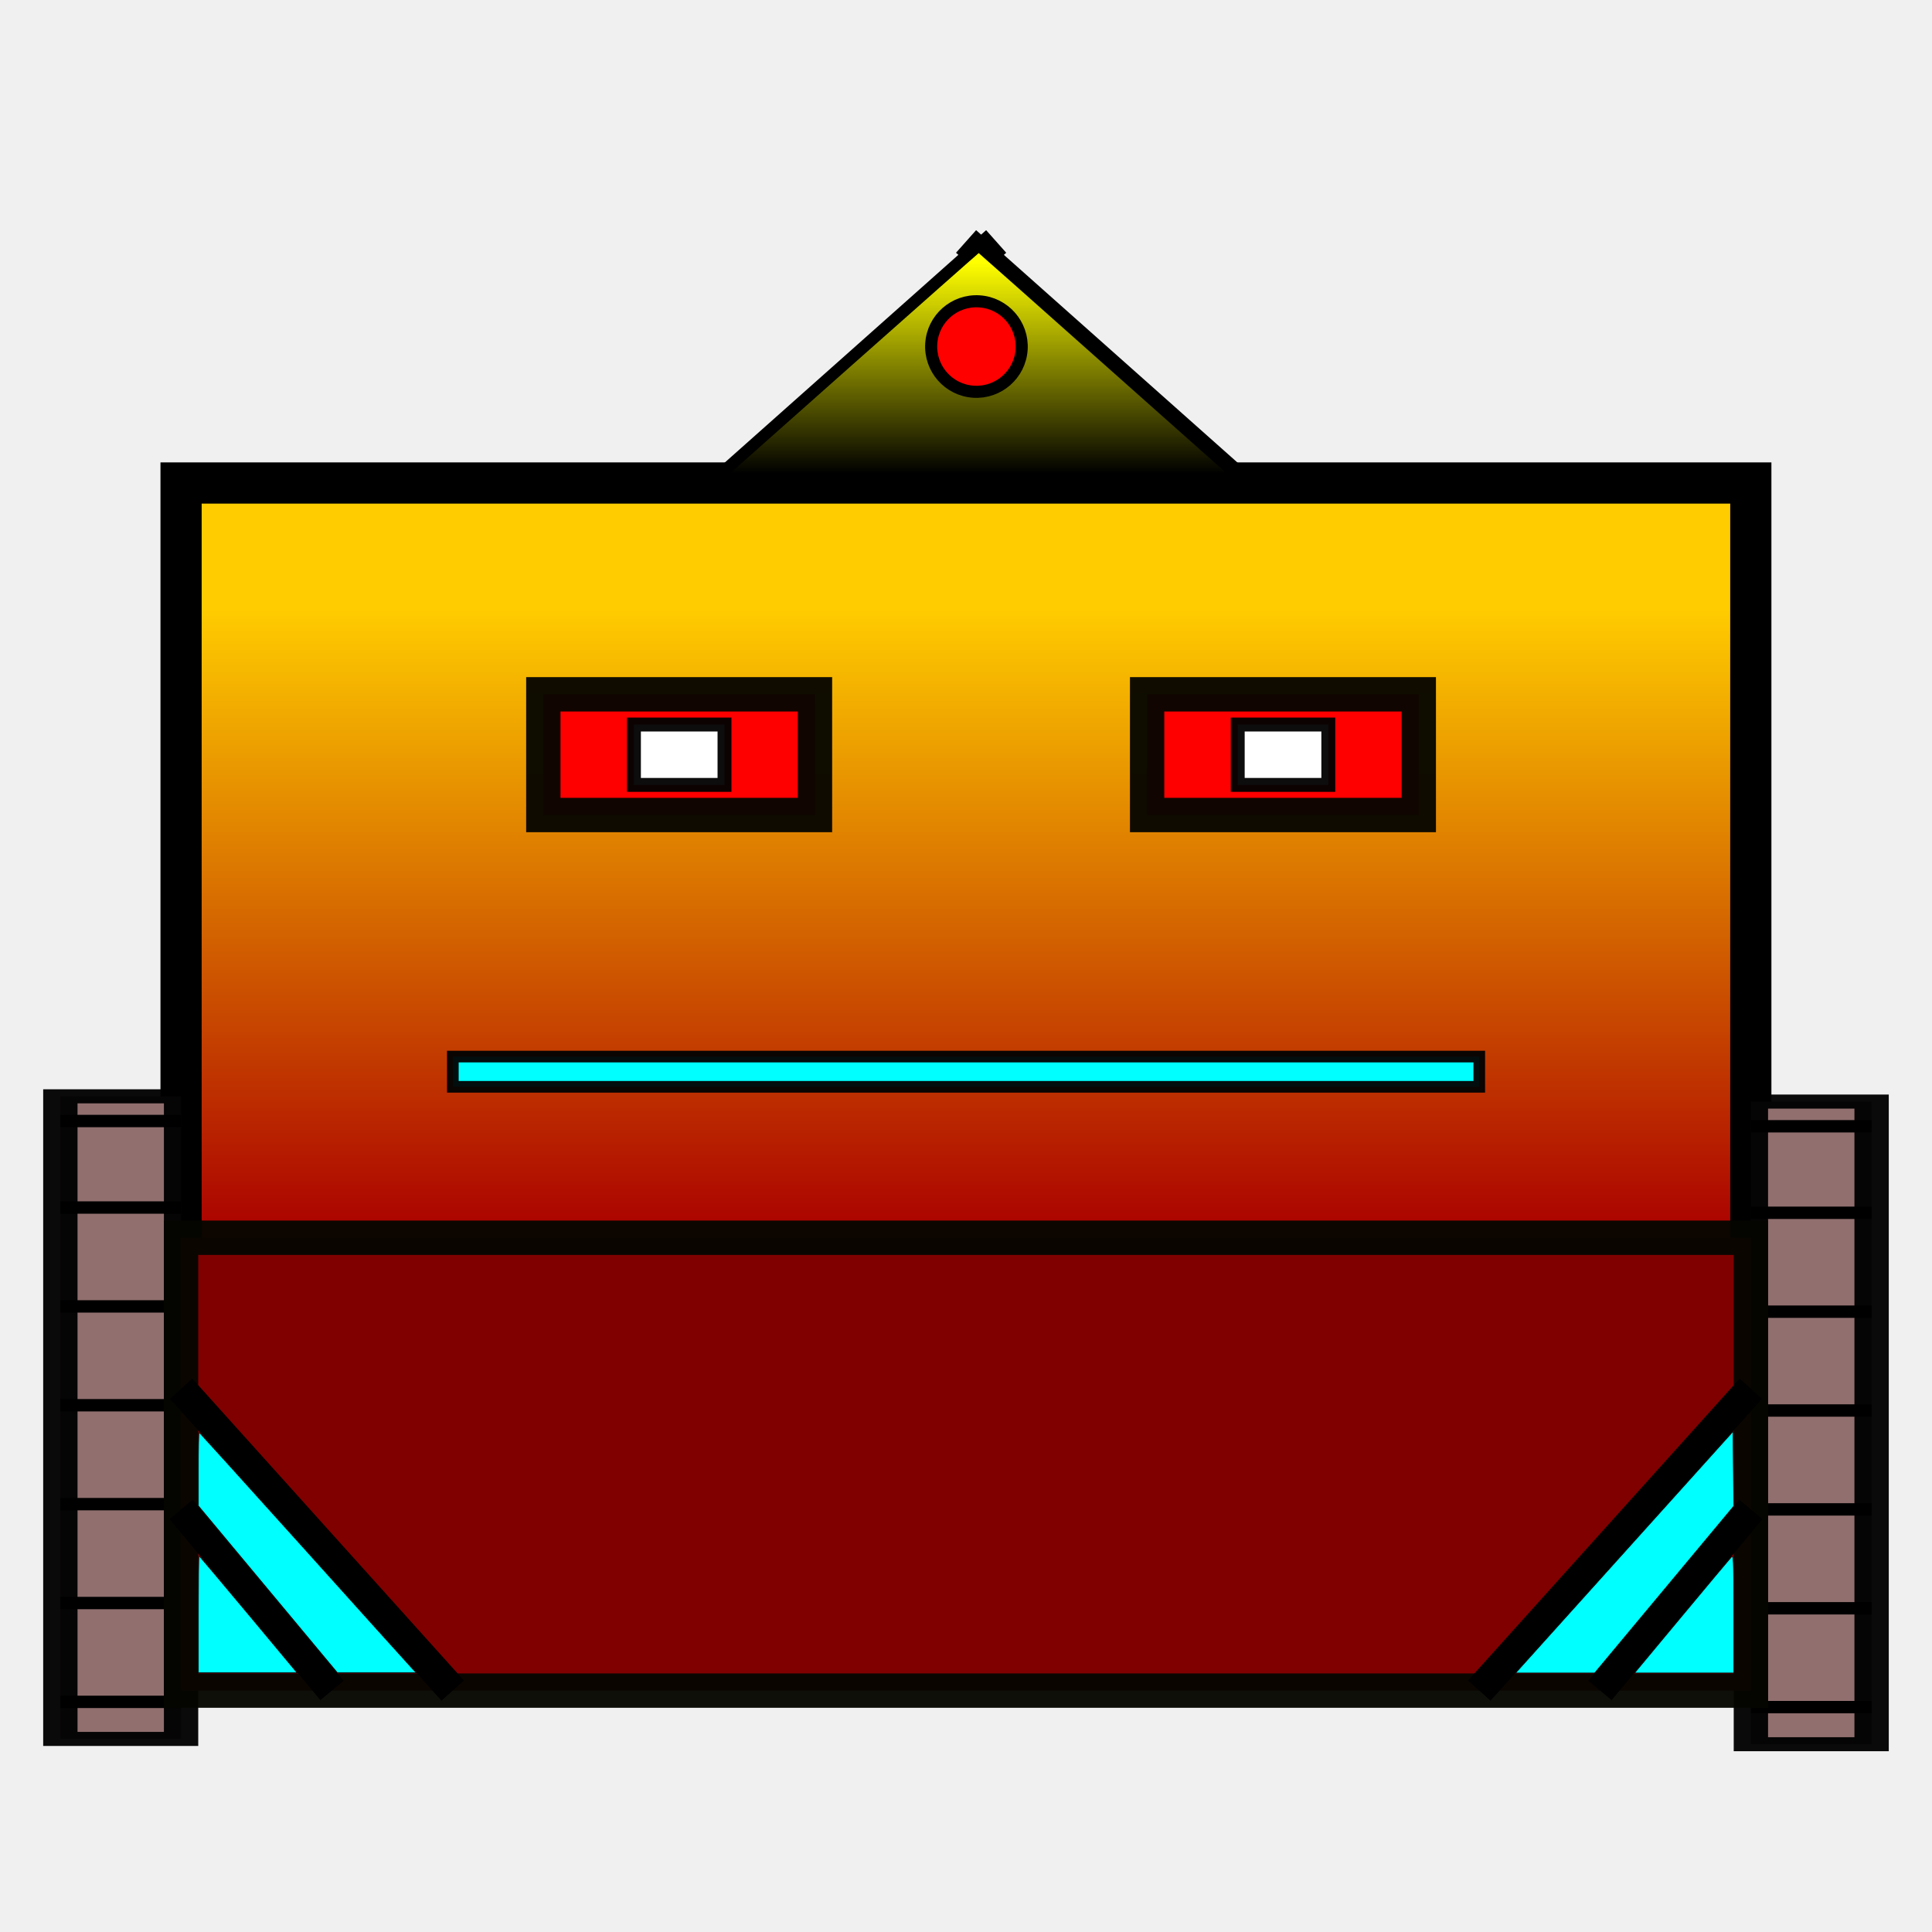
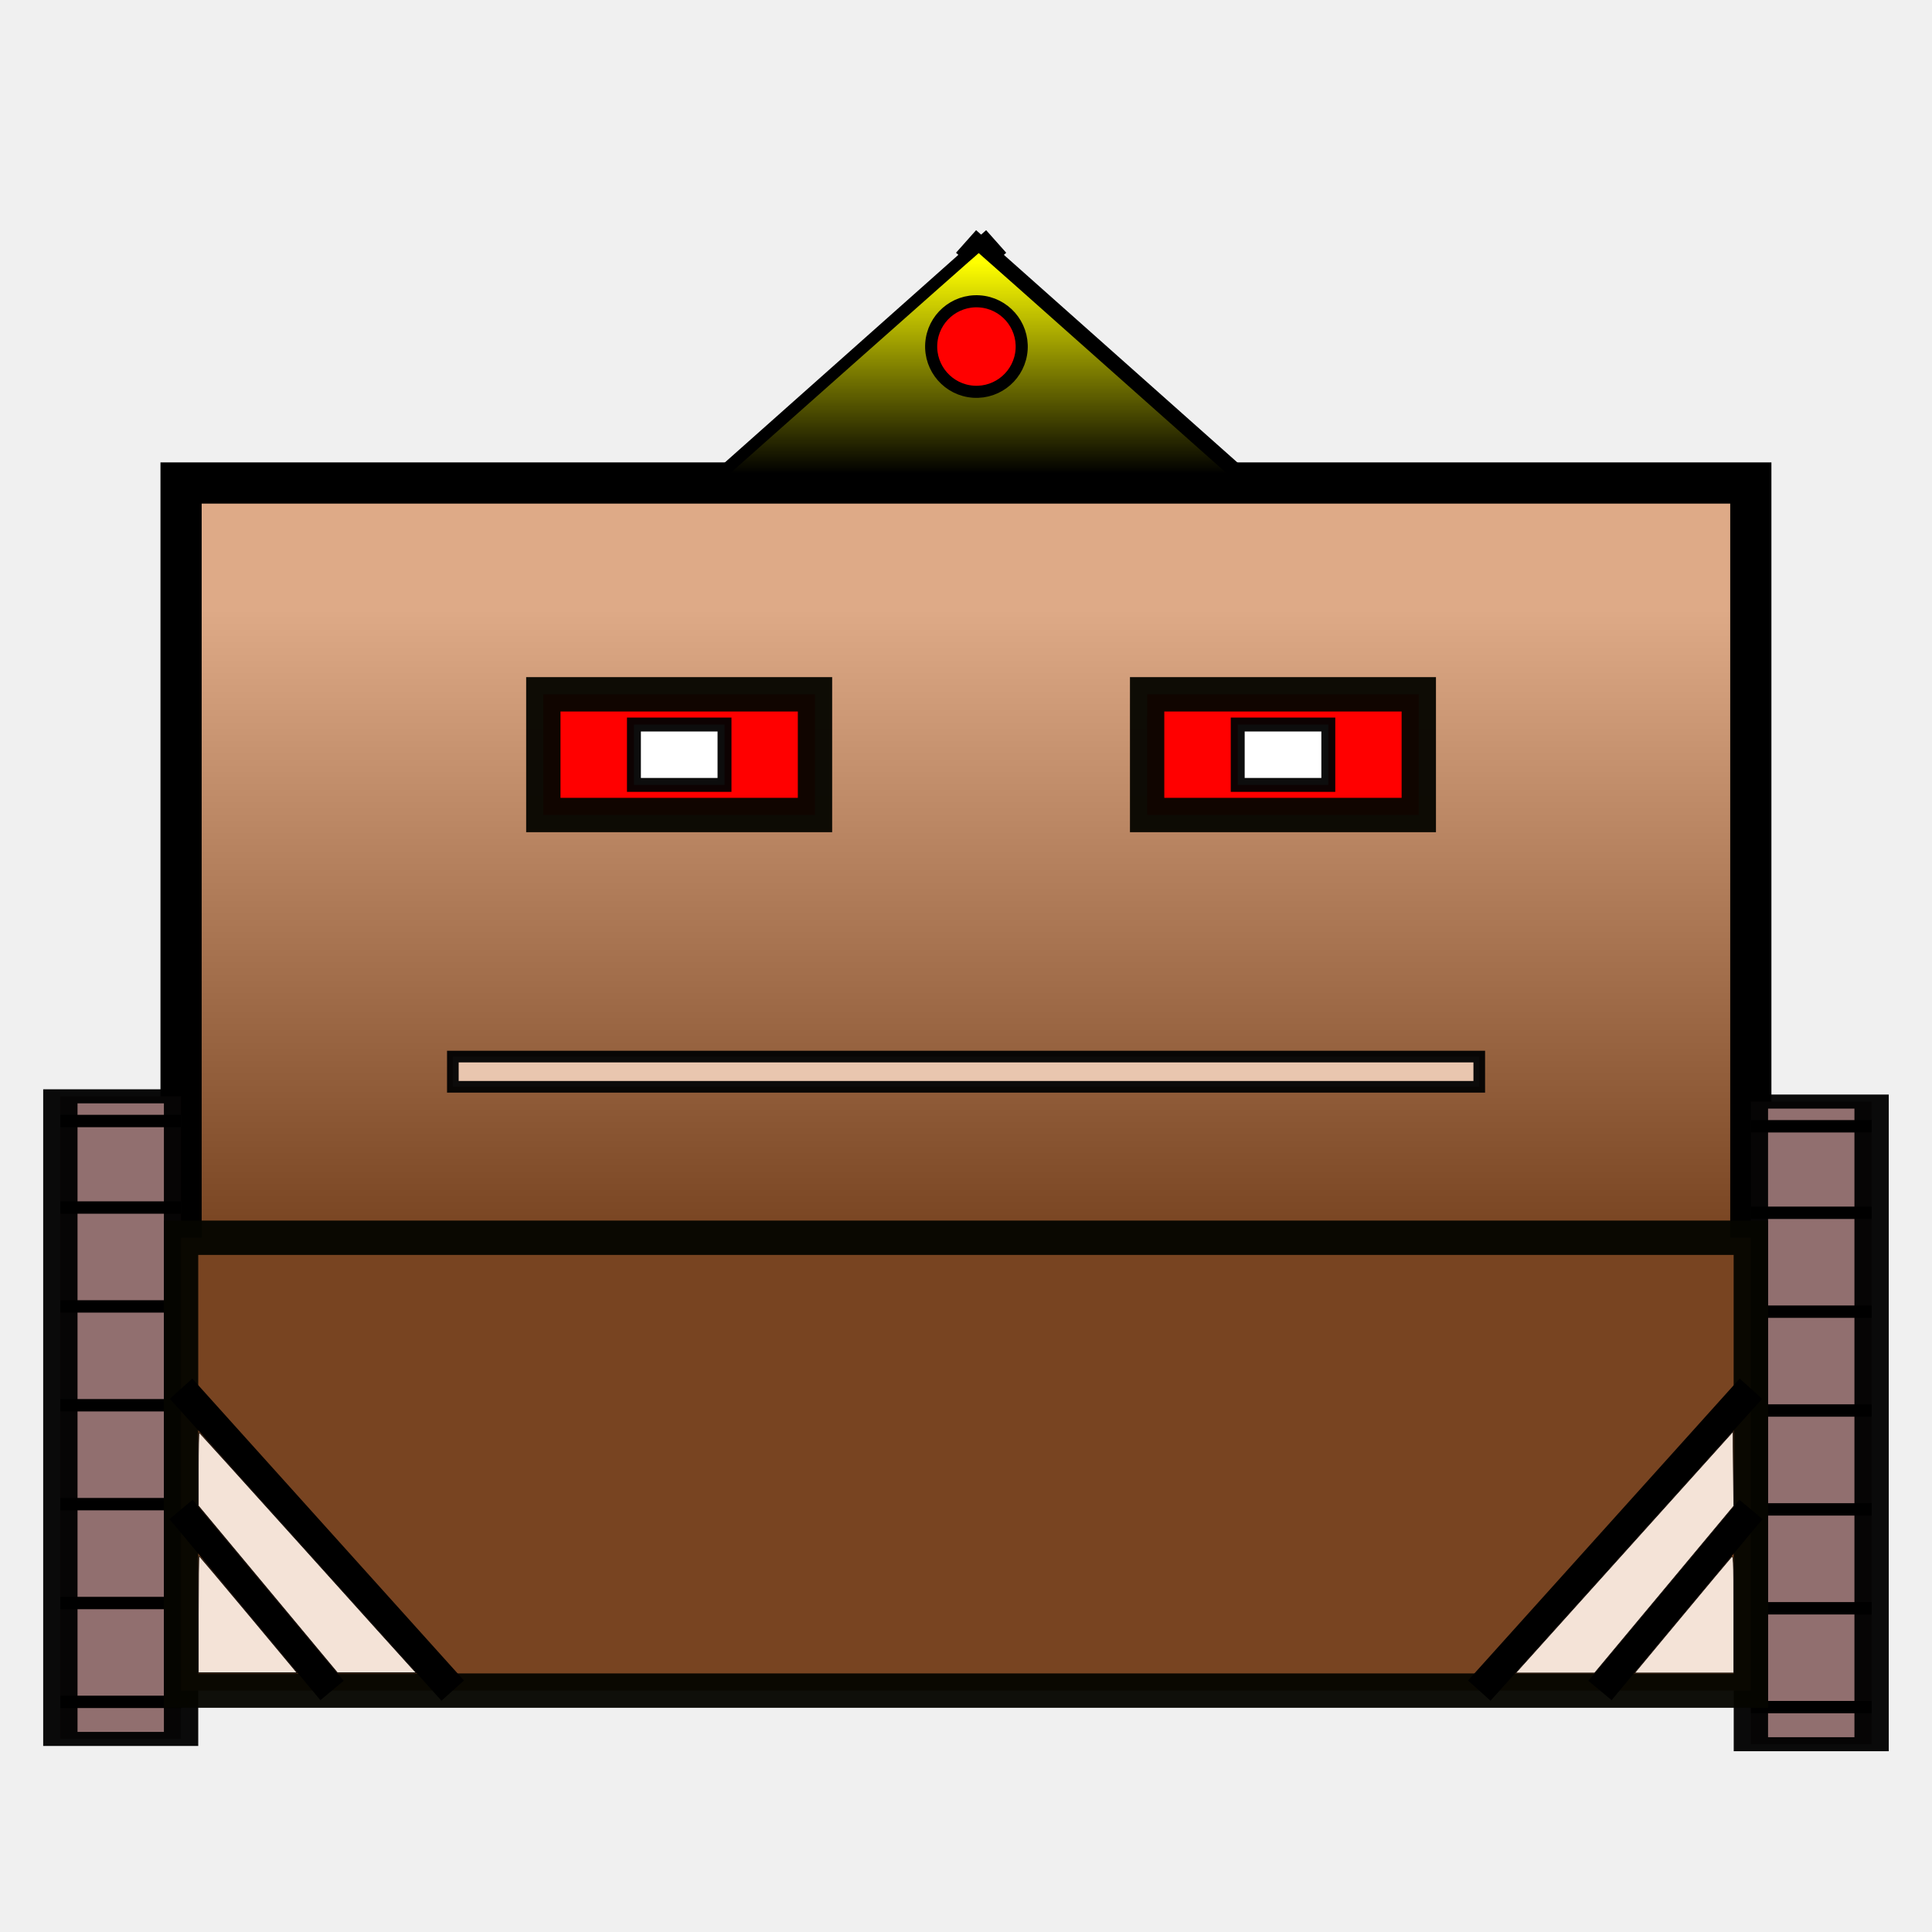
<svg xmlns="http://www.w3.org/2000/svg" xmlns:xlink="http://www.w3.org/1999/xlink" width="64" height="64" viewBox="0 0 16.933 16.933" version="1.1" id="svg8">
  <defs id="defs2">
    <linearGradient id="linearGradient2827">
      <stop style="stop-color:#ffff00;stop-opacity:1;" offset="0" id="stop2823" />
      <stop style="stop-color:#000000;stop-opacity:1" offset="1" id="stop2825" />
    </linearGradient>
    <linearGradient id="linearGradient2380">
-       <stop style="stop-color:#aa0000;stop-opacity:1;" offset="0" id="stop2376" />
-       <stop style="stop-color:#ffcc00;stop-opacity:1" offset="1" id="stop2378" />
+       <stop style="stop-color:#784421;stop-opacity:1" offset="0" id="stop2376" />
+       <stop style="stop-color:#deaa87;stop-opacity:1" offset="1" id="stop2378" />
    </linearGradient>
    <linearGradient xlink:href="#linearGradient2380" id="linearGradient2382" x1="12.7" y1="294.883" x2="12.7" y2="284.3" gradientUnits="userSpaceOnUse" gradientTransform="matrix(1,0,0,0.5200006,1.4666667e-7,137.5645)" />
    <linearGradient xlink:href="#linearGradient2827" id="linearGradient2829" x1="30" y1="8" x2="30" y2="15" gradientUnits="userSpaceOnUse" gradientTransform="matrix(0.2645833,0,0,0.2645833,0.6393005,280.2486)" />
  </defs>
  <g id="layer1" transform="translate(0,-280.0667)">
    <rect style="fill:url(#linearGradient2382);fill-opacity:1;fill-rule:evenodd;stroke:#000000;stroke-width:0.361;stroke-linecap:round;stroke-linejoin:miter;stroke-miterlimit:4;stroke-dasharray:none;stroke-dashoffset:0;stroke-opacity:1;paint-order:normal" id="rect817" width="13.758" height="6.879" x="1.587" y="284.3" />
    <g transform="matrix(1,0,0,0.4093938,14.81667,174.3055)" id="g2505-1">
      <rect y="281.919" x="0.529" height="13.758" width="1.058" id="rect839-9-3" style="fill:#916f6f;fill-opacity:1;fill-rule:evenodd;stroke:#000001;stroke-width:0.301;stroke-linecap:round;stroke-linejoin:miter;stroke-miterlimit:4;stroke-dasharray:none;stroke-dashoffset:0;stroke-opacity:0.955;paint-order:normal" />
      <path id="path2435-6" d="M 0.529,284.3 H 1.587" style="fill:none;stroke:#000000;stroke-width:0.265px;stroke-linecap:butt;stroke-linejoin:miter;stroke-opacity:1" />
      <path id="path2435-7-6" d="M 0.529,286.417 H 1.587" style="fill:none;stroke:#000000;stroke-width:0.265px;stroke-linecap:butt;stroke-linejoin:miter;stroke-opacity:1" />
      <path id="path2435-0-10" d="M 0.529,288.533 H 1.587" style="fill:none;stroke:#000000;stroke-width:0.265px;stroke-linecap:butt;stroke-linejoin:miter;stroke-opacity:1" />
      <path id="path2435-0-5-5" d="M 0.529,290.65 H 1.588" style="fill:none;stroke:#000000;stroke-width:0.265px;stroke-linecap:butt;stroke-linejoin:miter;stroke-opacity:1" />
      <path id="path2435-0-53-1" d="M 0.529,292.767 H 1.588" style="fill:none;stroke:#000000;stroke-width:0.265px;stroke-linecap:butt;stroke-linejoin:miter;stroke-opacity:1" />
      <path id="path2435-0-52-6" d="M 0.529,294.883 H 1.588" style="fill:none;stroke:#000000;stroke-width:0.265px;stroke-linecap:butt;stroke-linejoin:miter;stroke-opacity:1" />
      <path id="path2435-0-1-4" d="M 0.529,282.448 H 1.588" style="fill:none;stroke:#000000;stroke-width:0.265px;stroke-linecap:butt;stroke-linejoin:miter;stroke-opacity:1" />
    </g>
    <g transform="matrix(1,0,0,0.4093938,0,174.2594)" id="g2505-1-8">
      <rect y="281.919" x="0.529" height="13.758" width="1.058" id="rect839-9-3-0" style="fill:#916f6f;fill-opacity:1;fill-rule:evenodd;stroke:#000001;stroke-width:0.301;stroke-linecap:round;stroke-linejoin:miter;stroke-miterlimit:4;stroke-dasharray:none;stroke-dashoffset:0;stroke-opacity:0.955;paint-order:normal" />
      <path id="path2435-6-6" d="M 0.529,284.3 H 1.587" style="fill:none;stroke:#000000;stroke-width:0.265px;stroke-linecap:butt;stroke-linejoin:miter;stroke-opacity:1" />
      <path id="path2435-7-6-5" d="M 0.529,286.417 H 1.587" style="fill:none;stroke:#000000;stroke-width:0.265px;stroke-linecap:butt;stroke-linejoin:miter;stroke-opacity:1" />
      <path id="path2435-0-10-9" d="M 0.529,288.533 H 1.587" style="fill:none;stroke:#000000;stroke-width:0.265px;stroke-linecap:butt;stroke-linejoin:miter;stroke-opacity:1" />
      <path id="path2435-0-5-5-0" d="M 0.529,290.65 H 1.588" style="fill:none;stroke:#000000;stroke-width:0.265px;stroke-linecap:butt;stroke-linejoin:miter;stroke-opacity:1" />
      <path id="path2435-0-53-1-6" d="M 0.529,292.767 H 1.588" style="fill:none;stroke:#000000;stroke-width:0.265px;stroke-linecap:butt;stroke-linejoin:miter;stroke-opacity:1" />
      <path id="path2435-0-52-6-4" d="M 0.529,294.883 H 1.588" style="fill:none;stroke:#000000;stroke-width:0.265px;stroke-linecap:butt;stroke-linejoin:miter;stroke-opacity:1" />
      <path id="path2435-0-1-4-3" d="M 0.529,282.448 H 1.588" style="fill:none;stroke:#000000;stroke-width:0.265px;stroke-linecap:butt;stroke-linejoin:miter;stroke-opacity:1" />
    </g>
-     <rect style="fill:#800000;fill-opacity:1;fill-rule:evenodd;stroke:#060600;stroke-width:0.301;stroke-linecap:round;stroke-linejoin:miter;stroke-miterlimit:4;stroke-dasharray:none;stroke-dashoffset:0;stroke-opacity:0.955;paint-order:normal" id="rect2696" width="13.758" height="3.969" x="1.587" y="290.915" />
+     <rect style="fill:#784421;fill-opacity:1;fill-rule:evenodd;stroke:#060600;stroke-width:0.301;stroke-linecap:round;stroke-linejoin:miter;stroke-miterlimit:4;stroke-dasharray:none;stroke-dashoffset:0;stroke-opacity:0.955;paint-order:normal" id="rect2696" width="13.758" height="3.969" x="1.587" y="290.915" />
    <rect style="fill:#ff0000;fill-opacity:1;fill-rule:evenodd;stroke:#060600;stroke-width:0.301;stroke-linecap:round;stroke-linejoin:miter;stroke-miterlimit:4;stroke-dasharray:none;stroke-dashoffset:0;stroke-opacity:0.955;paint-order:normal" id="rect2698" width="2.381" height="1.058" x="4.762" y="286.152" />
    <rect style="fill:#ff0000;fill-opacity:1;fill-rule:evenodd;stroke:#060600;stroke-width:0.301;stroke-linecap:round;stroke-linejoin:miter;stroke-miterlimit:4;stroke-dasharray:none;stroke-dashoffset:0;stroke-opacity:0.955;paint-order:normal" id="rect2698-3" width="2.381" height="1.058" x="10.054" y="286.152" />
    <rect style="fill:#ffffff;fill-opacity:1;fill-rule:evenodd;stroke:#030303;stroke-width:0.122;stroke-linecap:round;stroke-linejoin:miter;stroke-miterlimit:4;stroke-dasharray:none;stroke-dashoffset:0;stroke-opacity:0.955;paint-order:normal" id="rect2715" width="0.794" height="0.529" x="5.556" y="286.417" ry="0" />
    <rect style="fill:#ffffff;fill-opacity:1;fill-rule:evenodd;stroke:#030303;stroke-width:0.122;stroke-linecap:round;stroke-linejoin:miter;stroke-miterlimit:4;stroke-dasharray:none;stroke-dashoffset:0;stroke-opacity:0.955;paint-order:normal" id="rect2715-9" width="0.794" height="0.529" x="10.848" y="286.417" ry="0" />
-     <rect style="fill:#00ffff;fill-opacity:1;fill-rule:evenodd;stroke:#030303;stroke-width:0.102;stroke-linecap:round;stroke-linejoin:miter;stroke-miterlimit:4;stroke-dasharray:none;stroke-dashoffset:0;stroke-opacity:0.955;paint-order:normal" id="rect2759" width="8.996" height="0.265" x="3.969" y="289.327" />
+     <rect style="fill:#e9c6af;fill-opacity:1;fill-rule:evenodd;stroke:#030303;stroke-width:0.102;stroke-linecap:round;stroke-linejoin:miter;stroke-miterlimit:4;stroke-dasharray:none;stroke-dashoffset:0;stroke-opacity:0.955;paint-order:normal" id="rect2759" width="8.996" height="0.265" x="3.969" y="289.327" />
    <path style="opacity:1;vector-effect:none;fill:none;fill-opacity:1;stroke:none;stroke-width:0.1;stroke-linecap:butt;stroke-linejoin:miter;stroke-miterlimit:4;stroke-dasharray:none;stroke-dashoffset:0;stroke-opacity:1" d="m 9.79,283.771 v -1.852" id="path2803" />
    <path style="opacity:1;vector-effect:none;fill:#000000;fill-opacity:1;stroke:none;stroke-width:0.006;stroke-linecap:butt;stroke-linejoin:miter;stroke-miterlimit:4;stroke-dasharray:none;stroke-dashoffset:0;stroke-opacity:1" d="M 10.319,282.183 8.202,281.39" id="path2805" />
    <path style="opacity:1;vector-effect:none;fill:none;fill-opacity:1;stroke:#000000;stroke-width:0.265px;stroke-linecap:butt;stroke-linejoin:miter;stroke-miterlimit:4;stroke-dasharray:none;stroke-dashoffset:0;stroke-opacity:1" d="M 8.731,282.183 6.35,284.3" id="path2811" />
    <path style="opacity:1;vector-effect:none;fill:none;fill-opacity:1;stroke:#000000;stroke-width:0.265px;stroke-linecap:butt;stroke-linejoin:miter;stroke-miterlimit:4;stroke-dasharray:none;stroke-dashoffset:0;stroke-opacity:1" d="m 8.467,282.183 2.381,2.117" id="path2813" />
    <path style="fill:url(#linearGradient2829);fill-opacity:1;fill-rule:evenodd;stroke:none;stroke-width:0;stroke-linecap:round;stroke-linejoin:miter;stroke-miterlimit:4;stroke-dasharray:none;stroke-dashoffset:0;stroke-opacity:0.955;paint-order:normal" d="m 6.318,284.289 c 0.046,-0.045 2.257,-2.005 2.26,-2.004 0.002,8.3e-4 0.506,0.447 1.119,0.993 0.613,0.545 1.123,0.998 1.133,1.007 l 0.018,0.015 -2.27,2.3e-4 c -2.242,2.3e-4 -2.27,10e-5 -2.259,-0.011 z" id="path2821" />
    <path style="fill:#ff0000;fill-opacity:1;fill-rule:evenodd;stroke:#000000;stroke-width:0.106;stroke-linecap:round;stroke-linejoin:miter;stroke-miterlimit:4;stroke-dasharray:none;stroke-dashoffset:0;stroke-opacity:1;paint-order:normal" id="path2837" d="m 8.532,283.5 a 0.397,0.397 0 0 1 -0.37,-0.422 0.397,0.397 0 0 1 0.422,-0.37 0.397,0.397 0 0 1 0.37,0.422 0.397,0.397 0 0 1 -0.422,0.37" />
    <path style="opacity:1;vector-effect:none;fill:none;fill-opacity:1;stroke:#000000;stroke-width:0.265px;stroke-linecap:butt;stroke-linejoin:miter;stroke-miterlimit:4;stroke-dasharray:none;stroke-dashoffset:0;stroke-opacity:1" d="m 1.587,293.296 1.323,1.587" id="path2850" />
    <path style="opacity:1;vector-effect:none;fill:#00ffff;fill-opacity:1;stroke:#000000;stroke-width:0.265px;stroke-linecap:butt;stroke-linejoin:miter;stroke-miterlimit:4;stroke-dasharray:none;stroke-dashoffset:0;stroke-opacity:1" d="m 1.587,292.238 2.381,2.646" id="path2852" />
-     <path style="fill:#00ffff;fill-opacity:1;fill-rule:evenodd;stroke:#000000;stroke-width:0.022;stroke-linecap:round;stroke-linejoin:miter;stroke-miterlimit:4;stroke-dasharray:none;stroke-dashoffset:0;stroke-opacity:1;paint-order:normal" d="M 8.873,52.646 6.57,49.882 v -1.216 c 0,-0.669 0.011,-1.216 0.024,-1.216 0.013,0 1.563,1.711 3.443,3.803 1.88,2.092 3.494,3.883 3.585,3.98 l 0.166,0.177 h -1.306 -1.306 z" id="path2856" transform="matrix(0.2645833,0,0,0.2645833,0,280.0667)" />
-     <path style="fill:#00ffff;fill-opacity:1;fill-rule:evenodd;stroke:#000000;stroke-width:0.022;stroke-linecap:round;stroke-linejoin:miter;stroke-miterlimit:4;stroke-dasharray:none;stroke-dashoffset:0;stroke-opacity:1;paint-order:normal" d="m 6.57,53.476 c 0,-1.065 0.01,-1.936 0.022,-1.936 0.012,0 0.749,0.871 1.636,1.936 l 1.614,1.936 H 8.206 6.57 Z" id="path2858" transform="matrix(0.2645833,0,0,0.2645833,0,280.0667)" />
+     <path style="fill:#f4e3d7;fill-opacity:1;fill-rule:evenodd;stroke:#000000;stroke-width:0.022;stroke-linecap:round;stroke-linejoin:miter;stroke-miterlimit:4;stroke-dasharray:none;stroke-dashoffset:0;stroke-opacity:1;paint-order:normal" d="M 8.873,52.646 6.57,49.882 v -1.216 c 0,-0.669 0.011,-1.216 0.024,-1.216 0.013,0 1.563,1.711 3.443,3.803 1.88,2.092 3.494,3.883 3.585,3.98 l 0.166,0.177 h -1.306 -1.306 z" id="path2856" transform="matrix(0.2645833,0,0,0.2645833,0,280.0667)" />
+     <path style="fill:#f4e3d7;fill-opacity:1;fill-rule:evenodd;stroke:#000000;stroke-width:0.022;stroke-linecap:round;stroke-linejoin:miter;stroke-miterlimit:4;stroke-dasharray:none;stroke-dashoffset:0;stroke-opacity:1;paint-order:normal" d="m 6.57,53.476 c 0,-1.065 0.01,-1.936 0.022,-1.936 0.012,0 0.749,0.871 1.636,1.936 l 1.614,1.936 H 8.206 6.57 Z" id="path2858" transform="matrix(0.2645833,0,0,0.2645833,0,280.0667)" />
    <path style="opacity:1;vector-effect:none;fill:none;fill-opacity:1;stroke:#000000;stroke-width:0.265px;stroke-linecap:butt;stroke-linejoin:miter;stroke-miterlimit:4;stroke-dasharray:none;stroke-dashoffset:0;stroke-opacity:1" d="m 15.346,293.296 -1.323,1.587" id="path2864" />
    <path style="opacity:1;vector-effect:none;fill:none;fill-opacity:1;stroke:#000000;stroke-width:0.265px;stroke-linecap:butt;stroke-linejoin:miter;stroke-miterlimit:4;stroke-dasharray:none;stroke-dashoffset:0;stroke-opacity:1" d="m 15.346,292.238 -2.381,2.646" id="path2872" />
-     <path style="fill:#00ffff;fill-opacity:1;fill-rule:evenodd;stroke:#000000;stroke-width:0.018;stroke-linecap:round;stroke-linejoin:miter;stroke-miterlimit:4;stroke-dasharray:none;stroke-dashoffset:0;stroke-opacity:1;paint-order:normal" d="m 53.807,51.421 3.599,-3.998 0.012,1.234 0.012,1.234 -2.304,2.764 -2.304,2.764 h -1.307 -1.307 z" id="path2874" transform="matrix(0.2645833,0,0,0.2645833,0,280.0667)" />
-     <path style="fill:#00ffff;fill-opacity:1;fill-rule:evenodd;stroke:#000000;stroke-width:0.018;stroke-linecap:round;stroke-linejoin:miter;stroke-miterlimit:4;stroke-dasharray:none;stroke-dashoffset:0;stroke-opacity:1;paint-order:normal" d="m 55.706,53.547 c 0.856,-1.029 1.594,-1.91 1.639,-1.958 0.081,-0.085 0.083,-0.042 0.083,1.871 v 1.958 H 55.789 54.149 Z" id="path2876" transform="matrix(0.2645833,0,0,0.2645833,0,280.0667)" />
+     <path style="fill:#f4e3d7;fill-opacity:1;fill-rule:evenodd;stroke:#000000;stroke-width:0.018;stroke-linecap:round;stroke-linejoin:miter;stroke-miterlimit:4;stroke-dasharray:none;stroke-dashoffset:0;stroke-opacity:1;paint-order:normal" d="m 53.807,51.421 3.599,-3.998 0.012,1.234 0.012,1.234 -2.304,2.764 -2.304,2.764 h -1.307 -1.307 z" id="path2874" transform="matrix(0.2645833,0,0,0.2645833,0,280.0667)" />
+     <path style="fill:#f4e3d7;fill-opacity:1;fill-rule:evenodd;stroke:#000000;stroke-width:0.018;stroke-linecap:round;stroke-linejoin:miter;stroke-miterlimit:4;stroke-dasharray:none;stroke-dashoffset:0;stroke-opacity:1;paint-order:normal" d="m 55.706,53.547 c 0.856,-1.029 1.594,-1.91 1.639,-1.958 0.081,-0.085 0.083,-0.042 0.083,1.871 v 1.958 H 55.789 54.149 Z" id="path2876" transform="matrix(0.2645833,0,0,0.2645833,0,280.0667)" />
  </g>
</svg>
